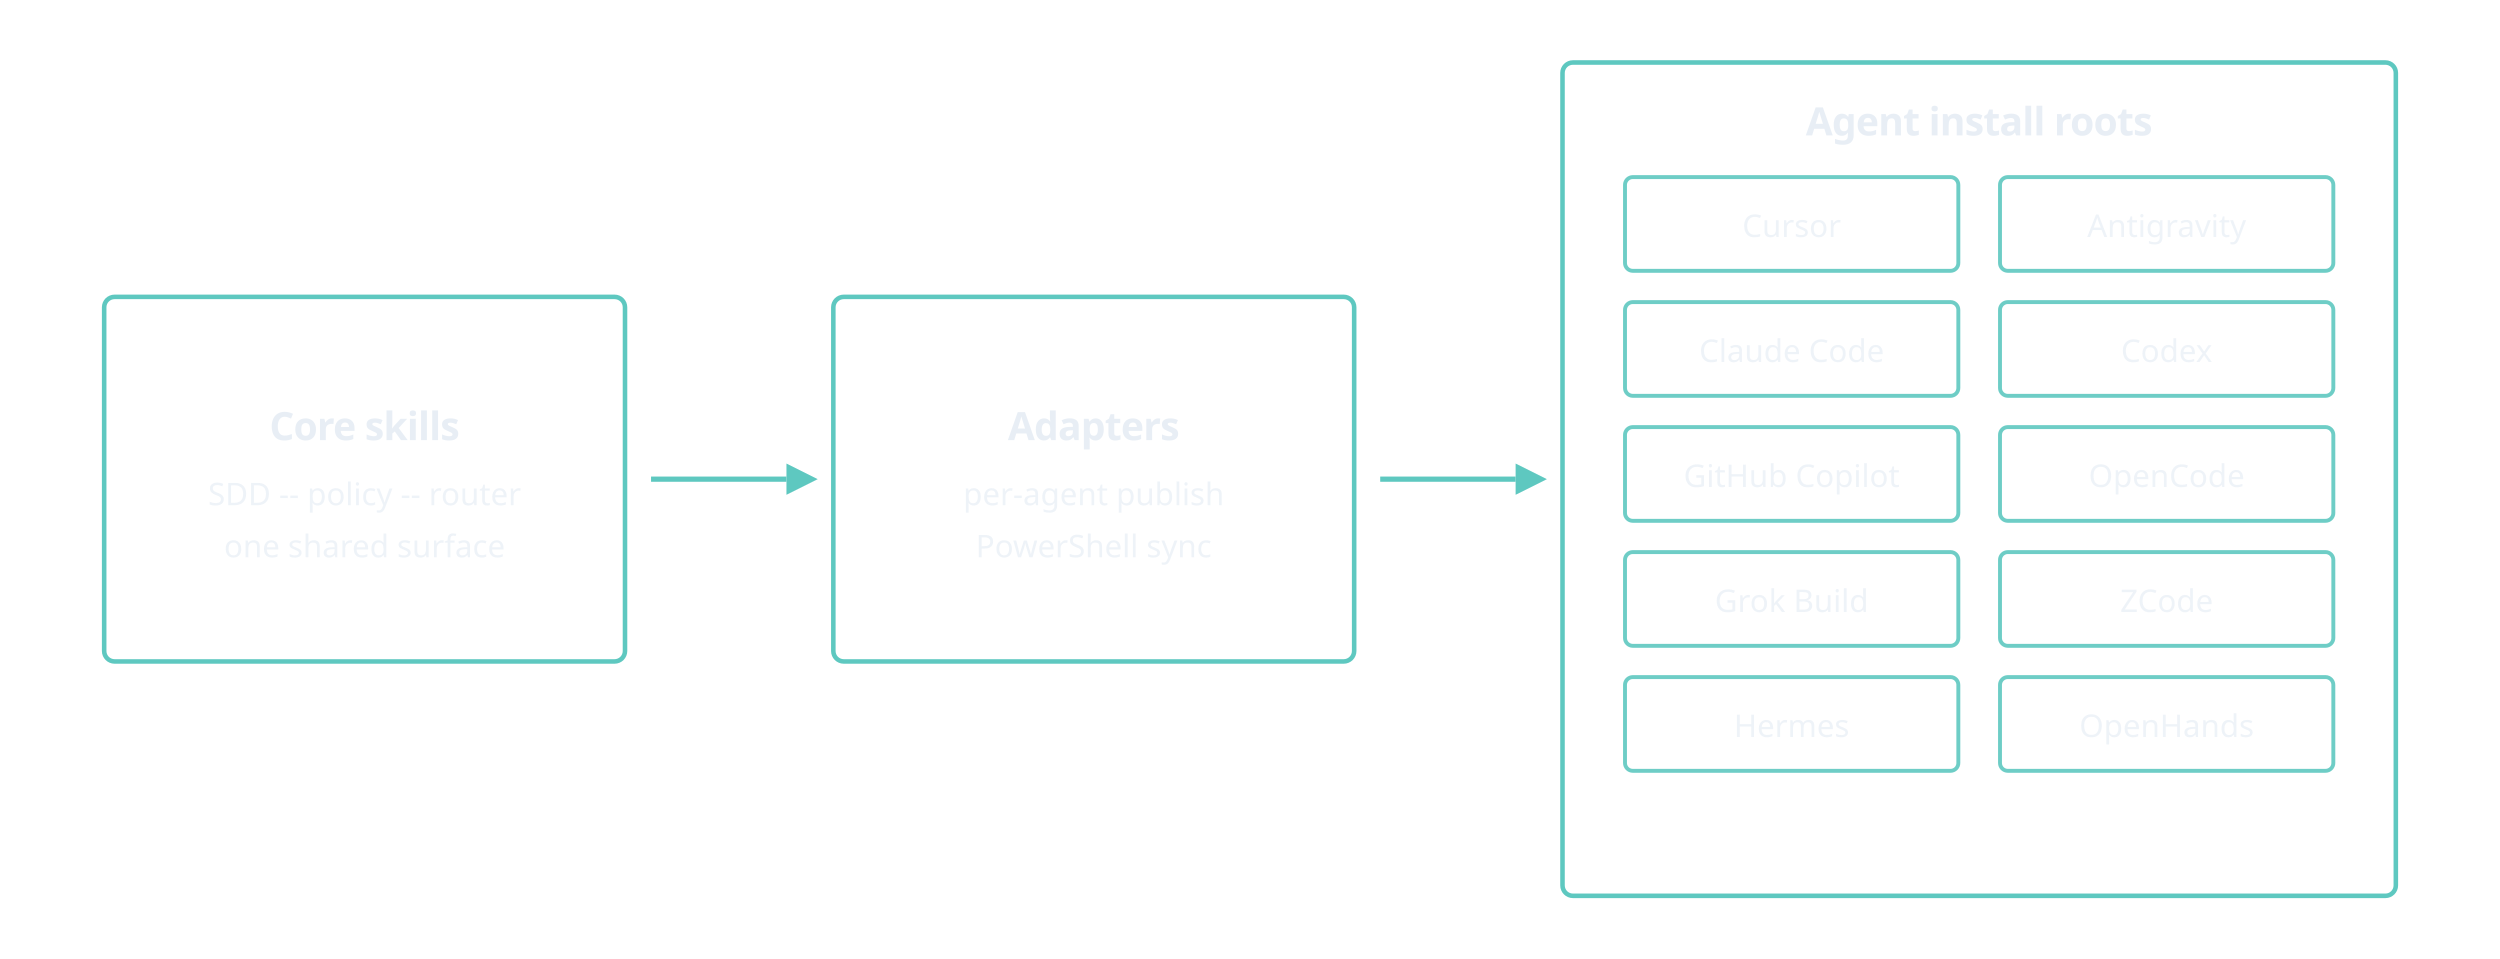
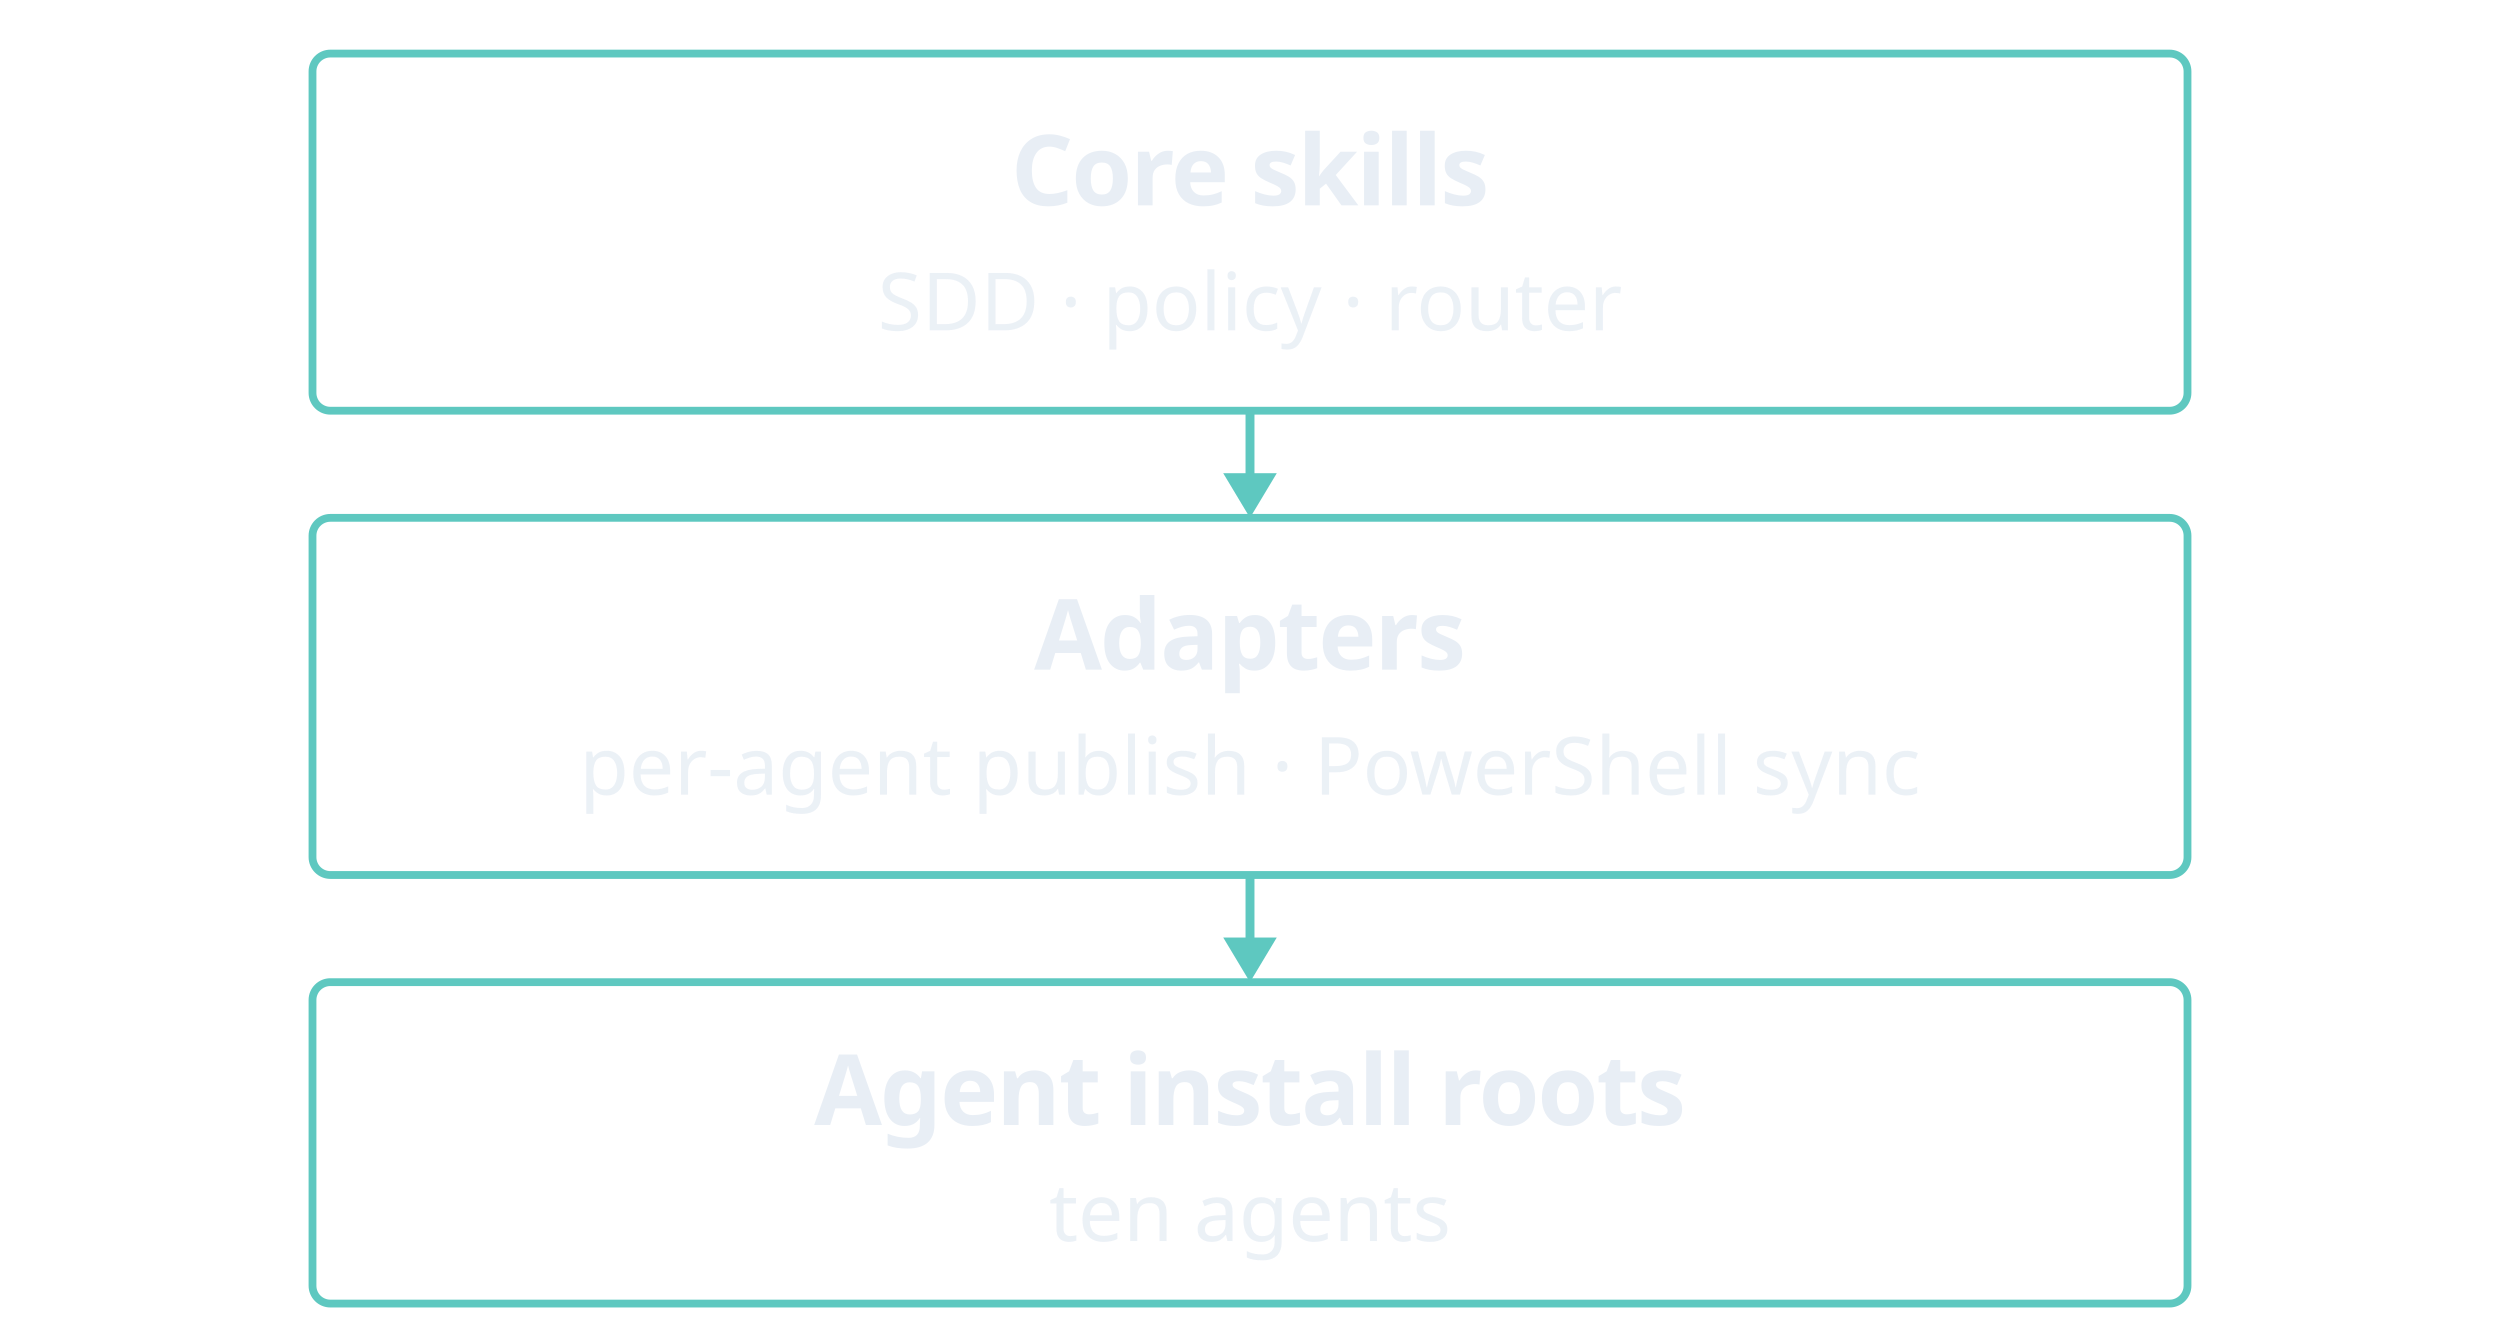
- <svg xmlns="http://www.w3.org/2000/svg" viewBox="0 0 960 368" role="img" aria-labelledby="diagram-title diagram-desc">
+ <svg xmlns="http://www.w3.org/2000/svg" viewBox="0 0 560 300" role="img" aria-labelledby="diagram-title diagram-desc">
  <style type="text/css">
    /* Hex teal --accent: img-sourced SVG cannot inherit page CSS currentColor */
    /* Avoid CSS url references: GitHub SVG sanitizer treats them as invalid image source */
    .box { fill: none; stroke: #5ec8c0; stroke-width: 1.75; }
-     .label { fill: #e8eef5; font-family: Sora, "Atkinson Hyperlegible", ui-sans-serif, system-ui, sans-serif; font-size: 15px; font-weight: 600; letter-spacing: -0.02em; }
-     .sub { fill: #e8eef5; opacity: 0.72; font-family: Sora, "Atkinson Hyperlegible", ui-sans-serif, system-ui, sans-serif; font-size: 12px; }
+     .label { fill: #e8eef5; font-family: Sora, "Atkinson Hyperlegible", ui-sans-serif, system-ui, sans-serif; font-size: 22px; font-weight: 600; letter-spacing: -0.02em; }
+     .sub { fill: #e8eef5; opacity: 0.85; font-family: Sora, "Atkinson Hyperlegible", ui-sans-serif, system-ui, sans-serif; font-size: 18px; }
    .flow { stroke: #5ec8c0; stroke-width: 2; fill: none; }
    .arrow { fill: #5ec8c0; stroke: none; }
-     .node { fill: none; stroke: #5ec8c0; stroke-width: 1.5; opacity: 0.9; }
  </style>
-   <rect class="box" x="40" y="114" width="200" height="140" rx="4" />
-   <text class="label" x="140" y="169" text-anchor="middle">Core skills</text>
-   <text class="sub" x="140" y="194" text-anchor="middle">SDD -- policy -- router</text>
-   <text class="sub" x="140" y="214" text-anchor="middle">one shared surface</text>
-   <path class="flow" d="M 250 184 H 302" />
-   <polygon class="arrow" points="302,178 314,184 302,190" />
-   <rect class="box" x="320" y="114" width="200" height="140" rx="4" />
-   <text class="label" x="420" y="169" text-anchor="middle">Adapters</text>
-   <text class="sub" x="420" y="194" text-anchor="middle">per-agent publish</text>
-   <text class="sub" x="420" y="214" text-anchor="middle">PowerShell sync</text>
-   <path class="flow" d="M 530 184 H 582" />
-   <polygon class="arrow" points="582,178 594,184 582,190" />
-   <rect class="box" x="600" y="24" width="320" height="320" rx="4" />
-   <text class="label" x="760" y="52" text-anchor="middle">Agent install roots</text>
-   <rect class="node" x="624" y="68" width="128" height="36" rx="3" />
-   <text class="sub" x="688" y="91" text-anchor="middle">Cursor</text>
-   <rect class="node" x="768" y="68" width="128" height="36" rx="3" />
-   <text class="sub" x="832" y="91" text-anchor="middle">Antigravity</text>
-   <rect class="node" x="624" y="116" width="128" height="36" rx="3" />
-   <text class="sub" x="688" y="139" text-anchor="middle">Claude Code</text>
-   <rect class="node" x="768" y="116" width="128" height="36" rx="3" />
-   <text class="sub" x="832" y="139" text-anchor="middle">Codex</text>
-   <rect class="node" x="624" y="164" width="128" height="36" rx="3" />
-   <text class="sub" x="688" y="187" text-anchor="middle">GitHub Copilot</text>
-   <rect class="node" x="768" y="164" width="128" height="36" rx="3" />
-   <text class="sub" x="832" y="187" text-anchor="middle">OpenCode</text>
-   <rect class="node" x="624" y="212" width="128" height="36" rx="3" />
-   <text class="sub" x="688" y="235" text-anchor="middle">Grok Build</text>
-   <rect class="node" x="768" y="212" width="128" height="36" rx="3" />
-   <text class="sub" x="832" y="235" text-anchor="middle">ZCode</text>
-   <rect class="node" x="624" y="260" width="128" height="36" rx="3" />
-   <text class="sub" x="688" y="283" text-anchor="middle">Hermes</text>
-   <rect class="node" x="768" y="260" width="128" height="36" rx="3" />
-   <text class="sub" x="832" y="283" text-anchor="middle">OpenHands</text>
+   <rect class="box" x="70" y="12" width="420" height="80" rx="4" />
+   <text class="label" x="280" y="46" text-anchor="middle">Core skills</text>
+   <text class="sub" x="280" y="74" text-anchor="middle">SDD · policy · router</text>
+   <path class="flow" d="M 280 92 V 108" />
+   <polygon class="arrow" points="274,106 280,116 286,106" />
+   <rect class="box" x="70" y="116" width="420" height="80" rx="4" />
+   <text class="label" x="280" y="150" text-anchor="middle">Adapters</text>
+   <text class="sub" x="280" y="178" text-anchor="middle">per-agent publish · PowerShell sync</text>
+   <path class="flow" d="M 280 196 V 212" />
+   <polygon class="arrow" points="274,210 280,220 286,210" />
+   <rect class="box" x="70" y="220" width="420" height="72" rx="4" />
+   <text class="label" x="280" y="252" text-anchor="middle">Agent install roots</text>
+   <text class="sub" x="280" y="278" text-anchor="middle">ten agents</text>
</svg>
